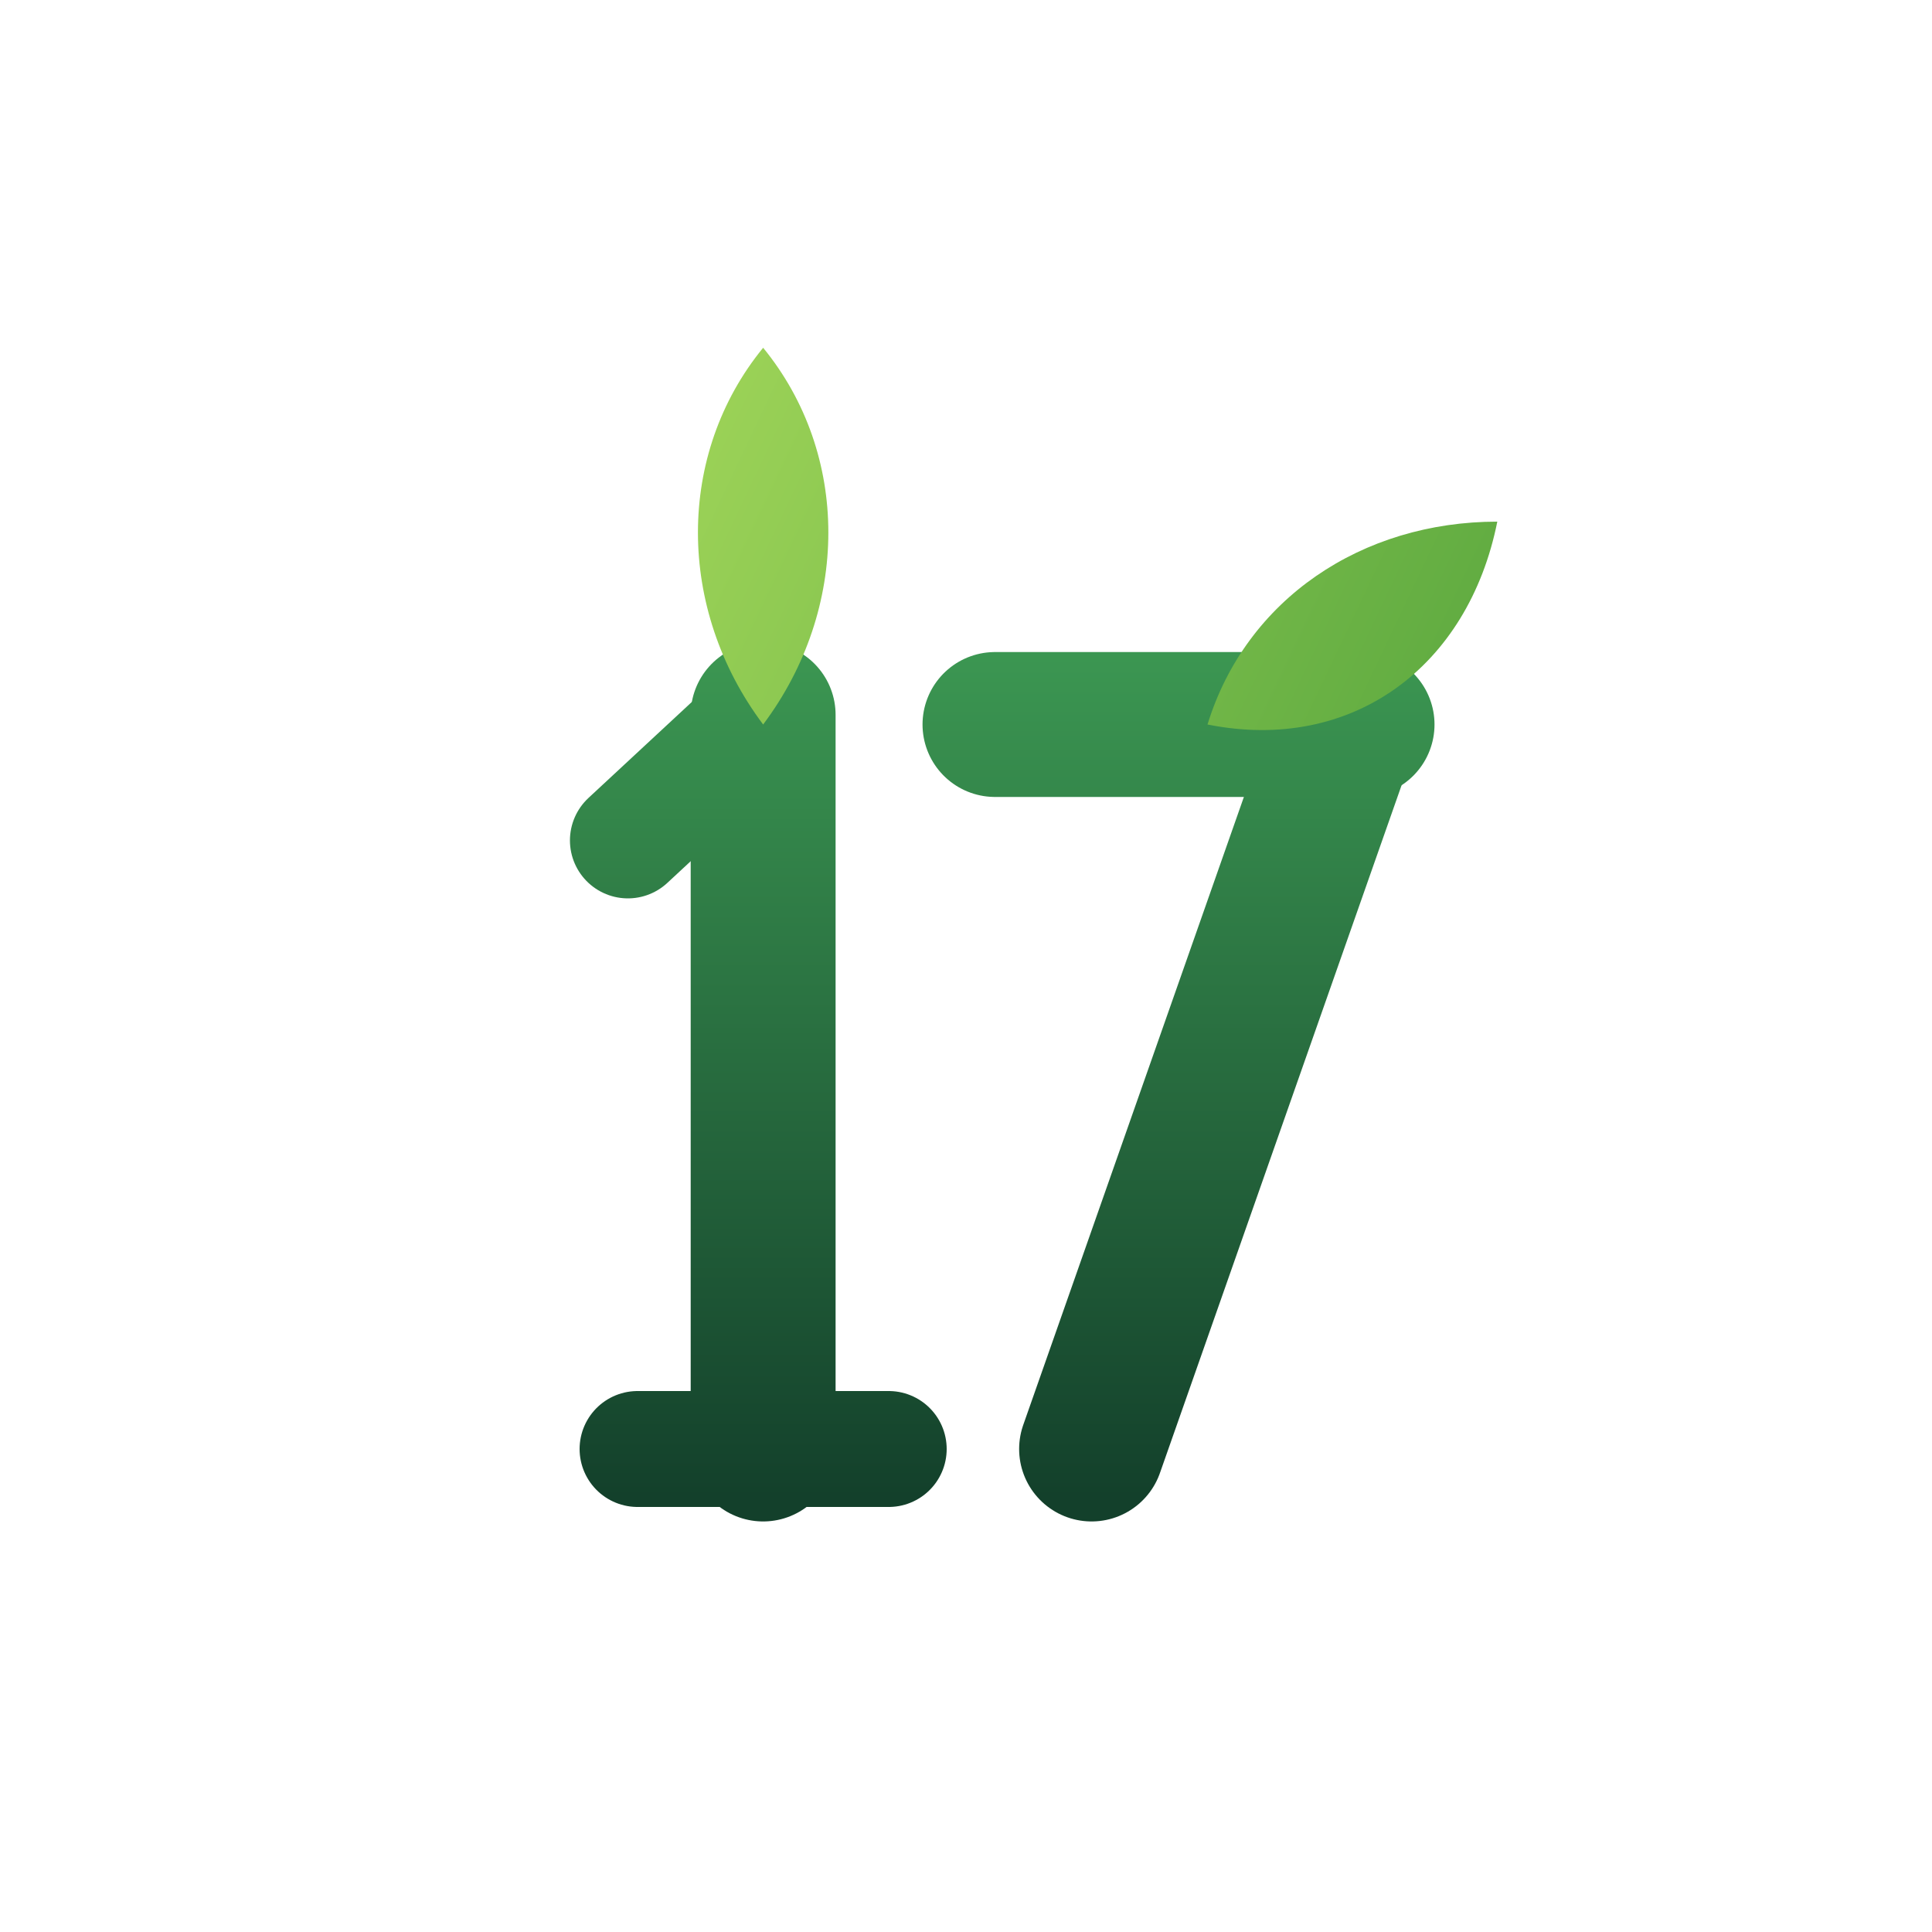
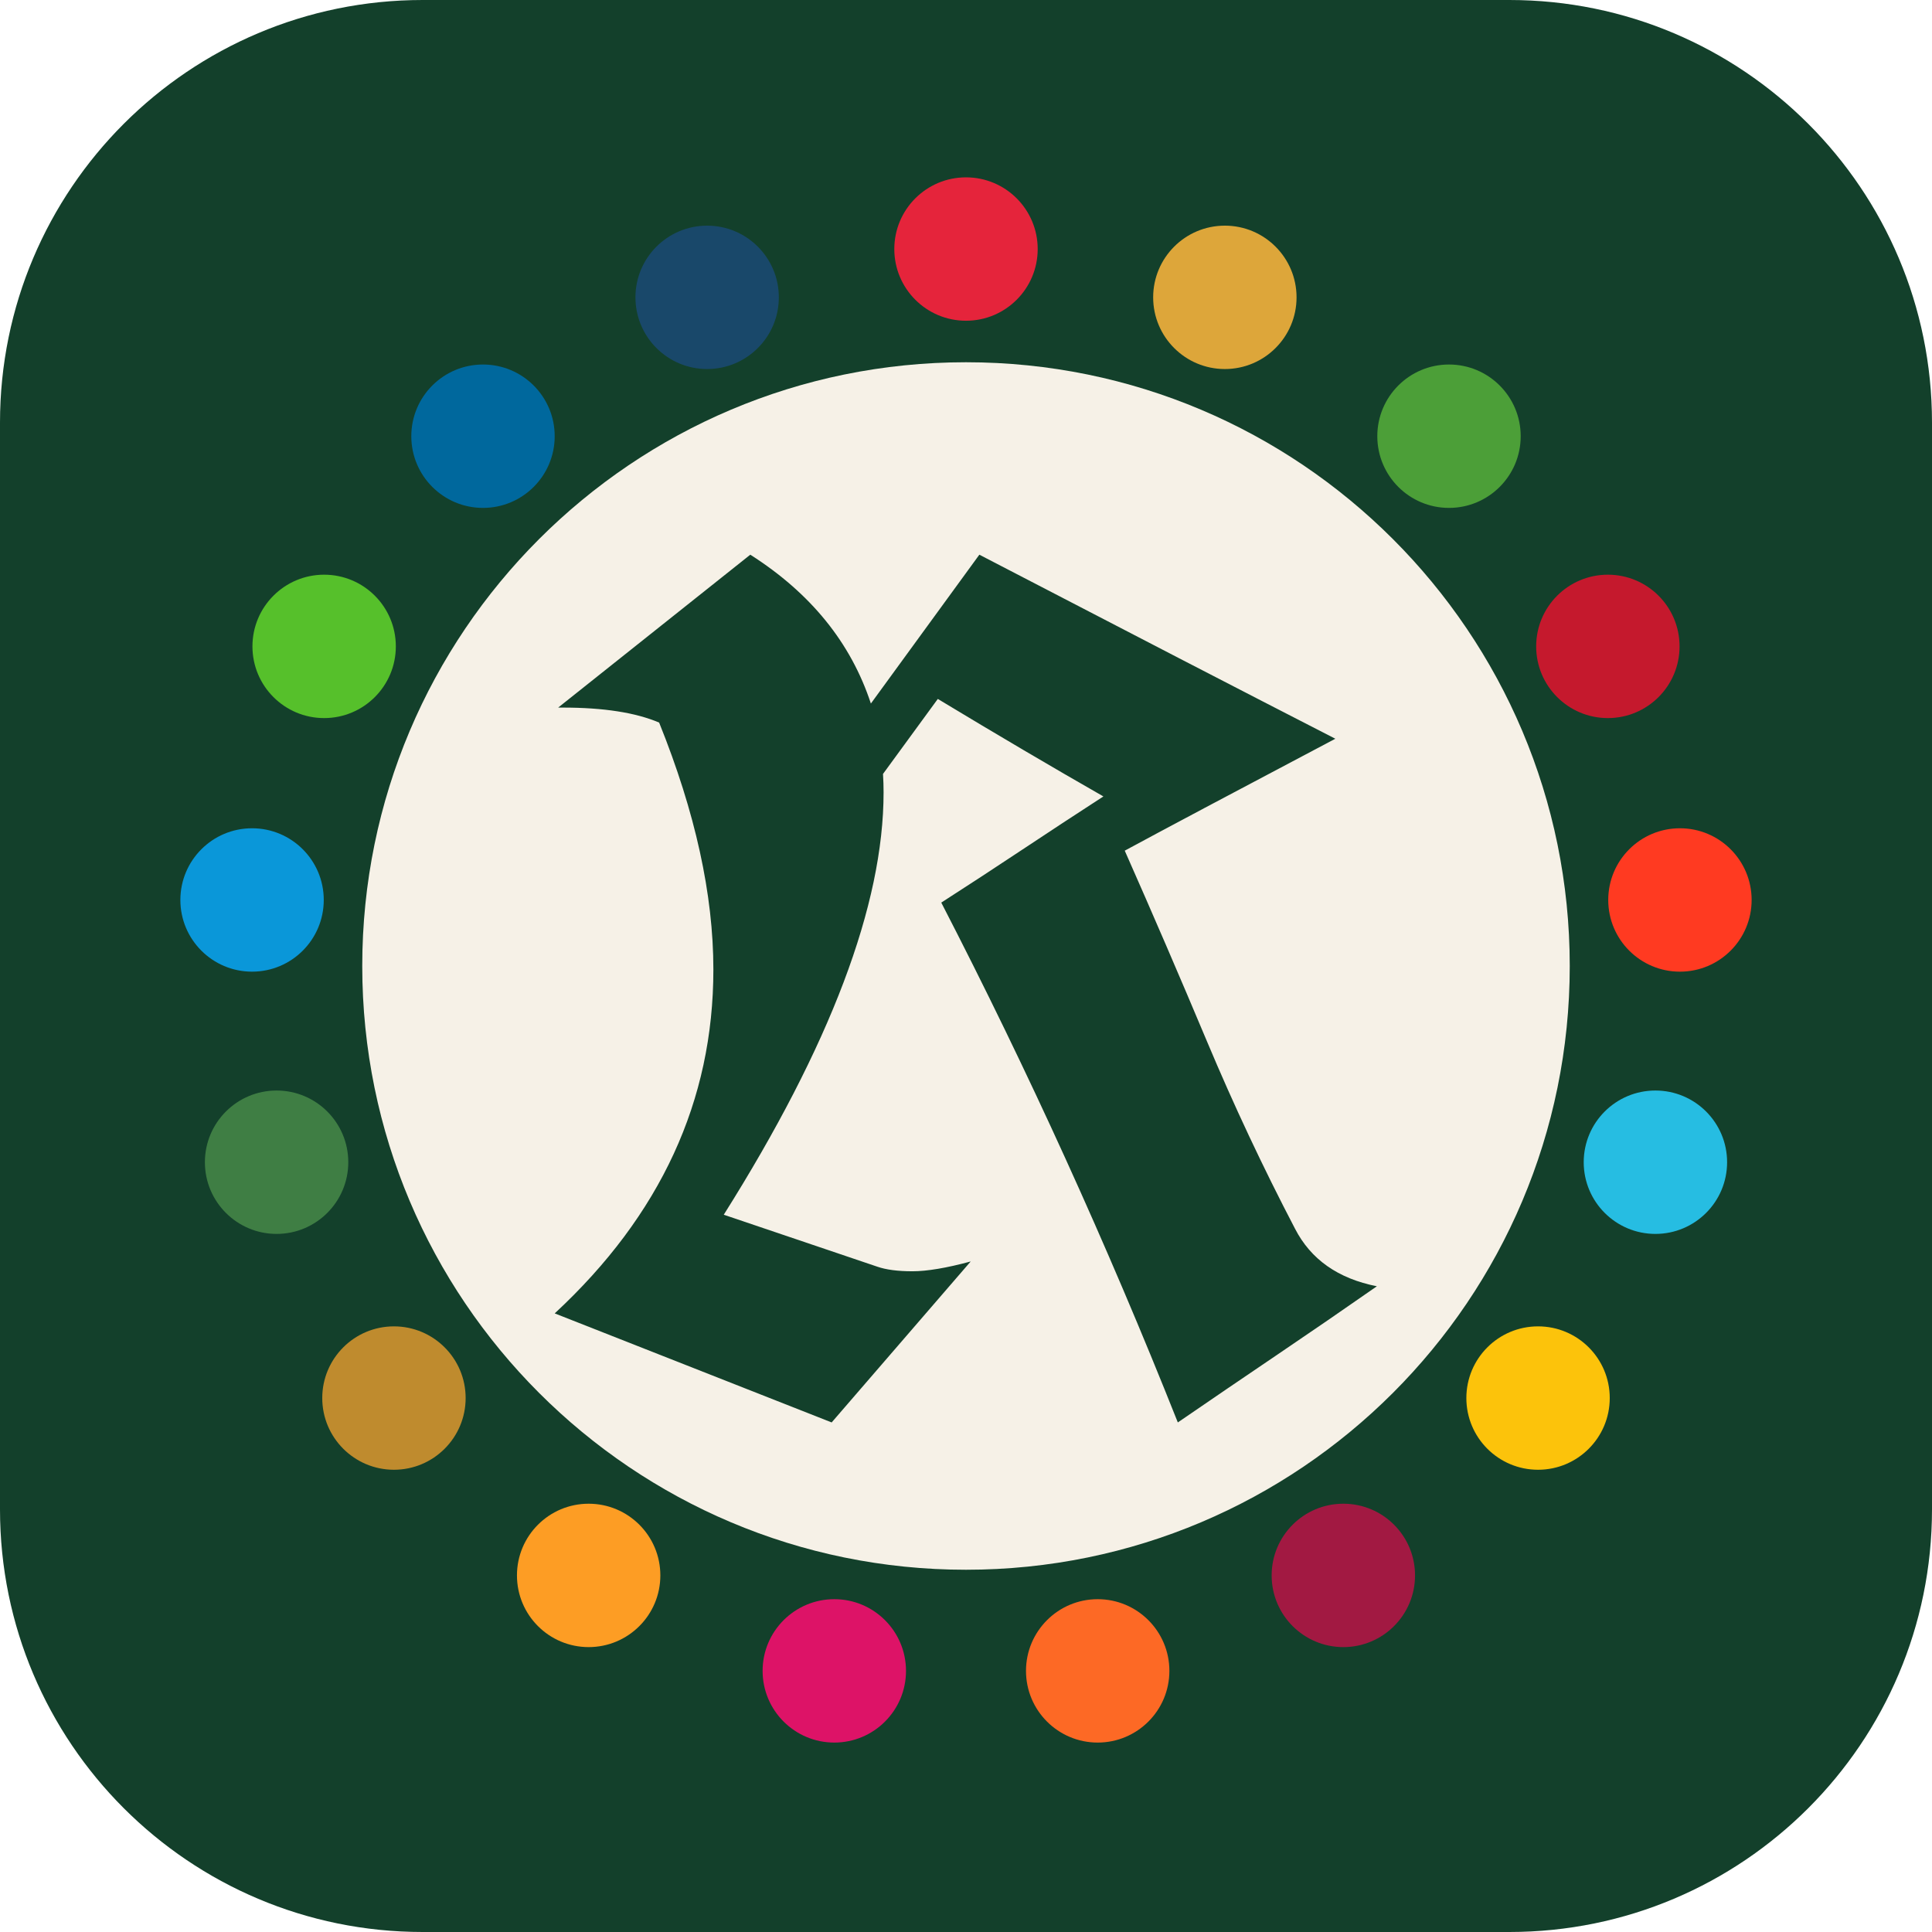
- <svg xmlns="http://www.w3.org/2000/svg" viewBox="0 0 400 400" width="400" height="400">
-   <defs>
-     <linearGradient id="dg17" gradientUnits="userSpaceOnUse" x1="200" y1="120" x2="200" y2="310">
-       <stop offset="0" stop-color="#3f9e55" />
-       <stop offset="1" stop-color="#13402B" />
-     </linearGradient>
-     <linearGradient id="lf17" gradientUnits="userSpaceOnUse" x1="120" y1="70" x2="310" y2="160">
-       <stop offset="0" stop-color="#a6d95b" />
-       <stop offset="1" stop-color="#5BA83F" />
-     </linearGradient>
-   </defs>
-   <path d="M158 148 L 158 300" fill="none" stroke="url(#dg17)" stroke-width="30" stroke-linecap="round" />
-   <path d="M130 174 L 158 148" fill="none" stroke="url(#dg17)" stroke-width="24" stroke-linecap="round" />
-   <path d="M132 300 L 184 300" fill="none" stroke="url(#dg17)" stroke-width="24" stroke-linecap="round" />
-   <path d="M206 150 L 282 150" fill="none" stroke="url(#dg17)" stroke-width="30" stroke-linecap="round" />
-   <path d="M278 152 L 226 300" fill="none" stroke="url(#dg17)" stroke-width="30" stroke-linecap="round" />
-   <path d="M158 150 C 140 126, 140 94, 158 72 C 176 94, 176 126, 158 150 Z" fill="url(#lf17)" />
-   <path d="M250 150 C 258 124, 282 108, 310 108 C 304 138, 280 156, 250 150 Z" fill="url(#lf17)" />
+ <svg xmlns="http://www.w3.org/2000/svg" viewBox="0 0 512 512" width="512" height="512">
+   <rect width="512" height="512" rx="112" fill="#13402b" />
+   <circle cx="256" cy="256" r="160" fill="#f6f1e7" />
+   <circle cx="256.0" cy="66.0" r="19" fill="#E5243B" />
+   <circle cx="324.6" cy="78.8" r="19" fill="#DDA63A" />
+   <circle cx="384.0" cy="115.6" r="19" fill="#4C9F38" />
+   <circle cx="426.1" cy="171.3" r="19" fill="#C5192D" />
+   <circle cx="445.2" cy="238.5" r="19" fill="#FF3A21" />
+   <circle cx="438.7" cy="308.0" r="19" fill="#26BDE2" />
+   <circle cx="407.6" cy="370.5" r="19" fill="#FCC30B" />
+   <circle cx="356.0" cy="417.5" r="19" fill="#A21942" />
+   <circle cx="290.9" cy="442.8" r="19" fill="#FD6925" />
+   <circle cx="221.1" cy="442.8" r="19" fill="#DD1367" />
+   <circle cx="156.0" cy="417.5" r="19" fill="#FD9D24" />
+   <circle cx="104.4" cy="370.5" r="19" fill="#BF8B2E" />
+   <circle cx="73.3" cy="308.0" r="19" fill="#3F7E44" />
+   <circle cx="66.8" cy="238.5" r="19" fill="#0A97D9" />
+   <circle cx="85.9" cy="171.3" r="19" fill="#56C02B" />
+   <circle cx="128.0" cy="115.6" r="19" fill="#00689D" />
+   <circle cx="187.4" cy="78.8" r="19" fill="#19486A" />
+   <path transform="translate(141.5 381.7) scale(0.1529 -0.1529)" fill="#13402b" d="M36 220Q311 475 311 816Q311 1011 217 1244Q156 1270 50 1270Q46 1270 42 1270L375 1535Q532 1435 584 1277L772 1535Q1155 1336 1389 1216Q1120 1074 1024 1022Q1097 857 1166.5 691.5Q1236 526 1319 367Q1360 287 1461 267Q1375 207 1288.5 148.5Q1202 90 1116 31Q932 494 706 932Q776 977 846.0 1023.5Q916 1070 987 1116Q854 1192 700 1285L605 1155Q606 1139 606 1123Q606 831 329 391L595 301Q618 293 656.0 293.0Q694 293 757 310L516 31Z" />
</svg>
